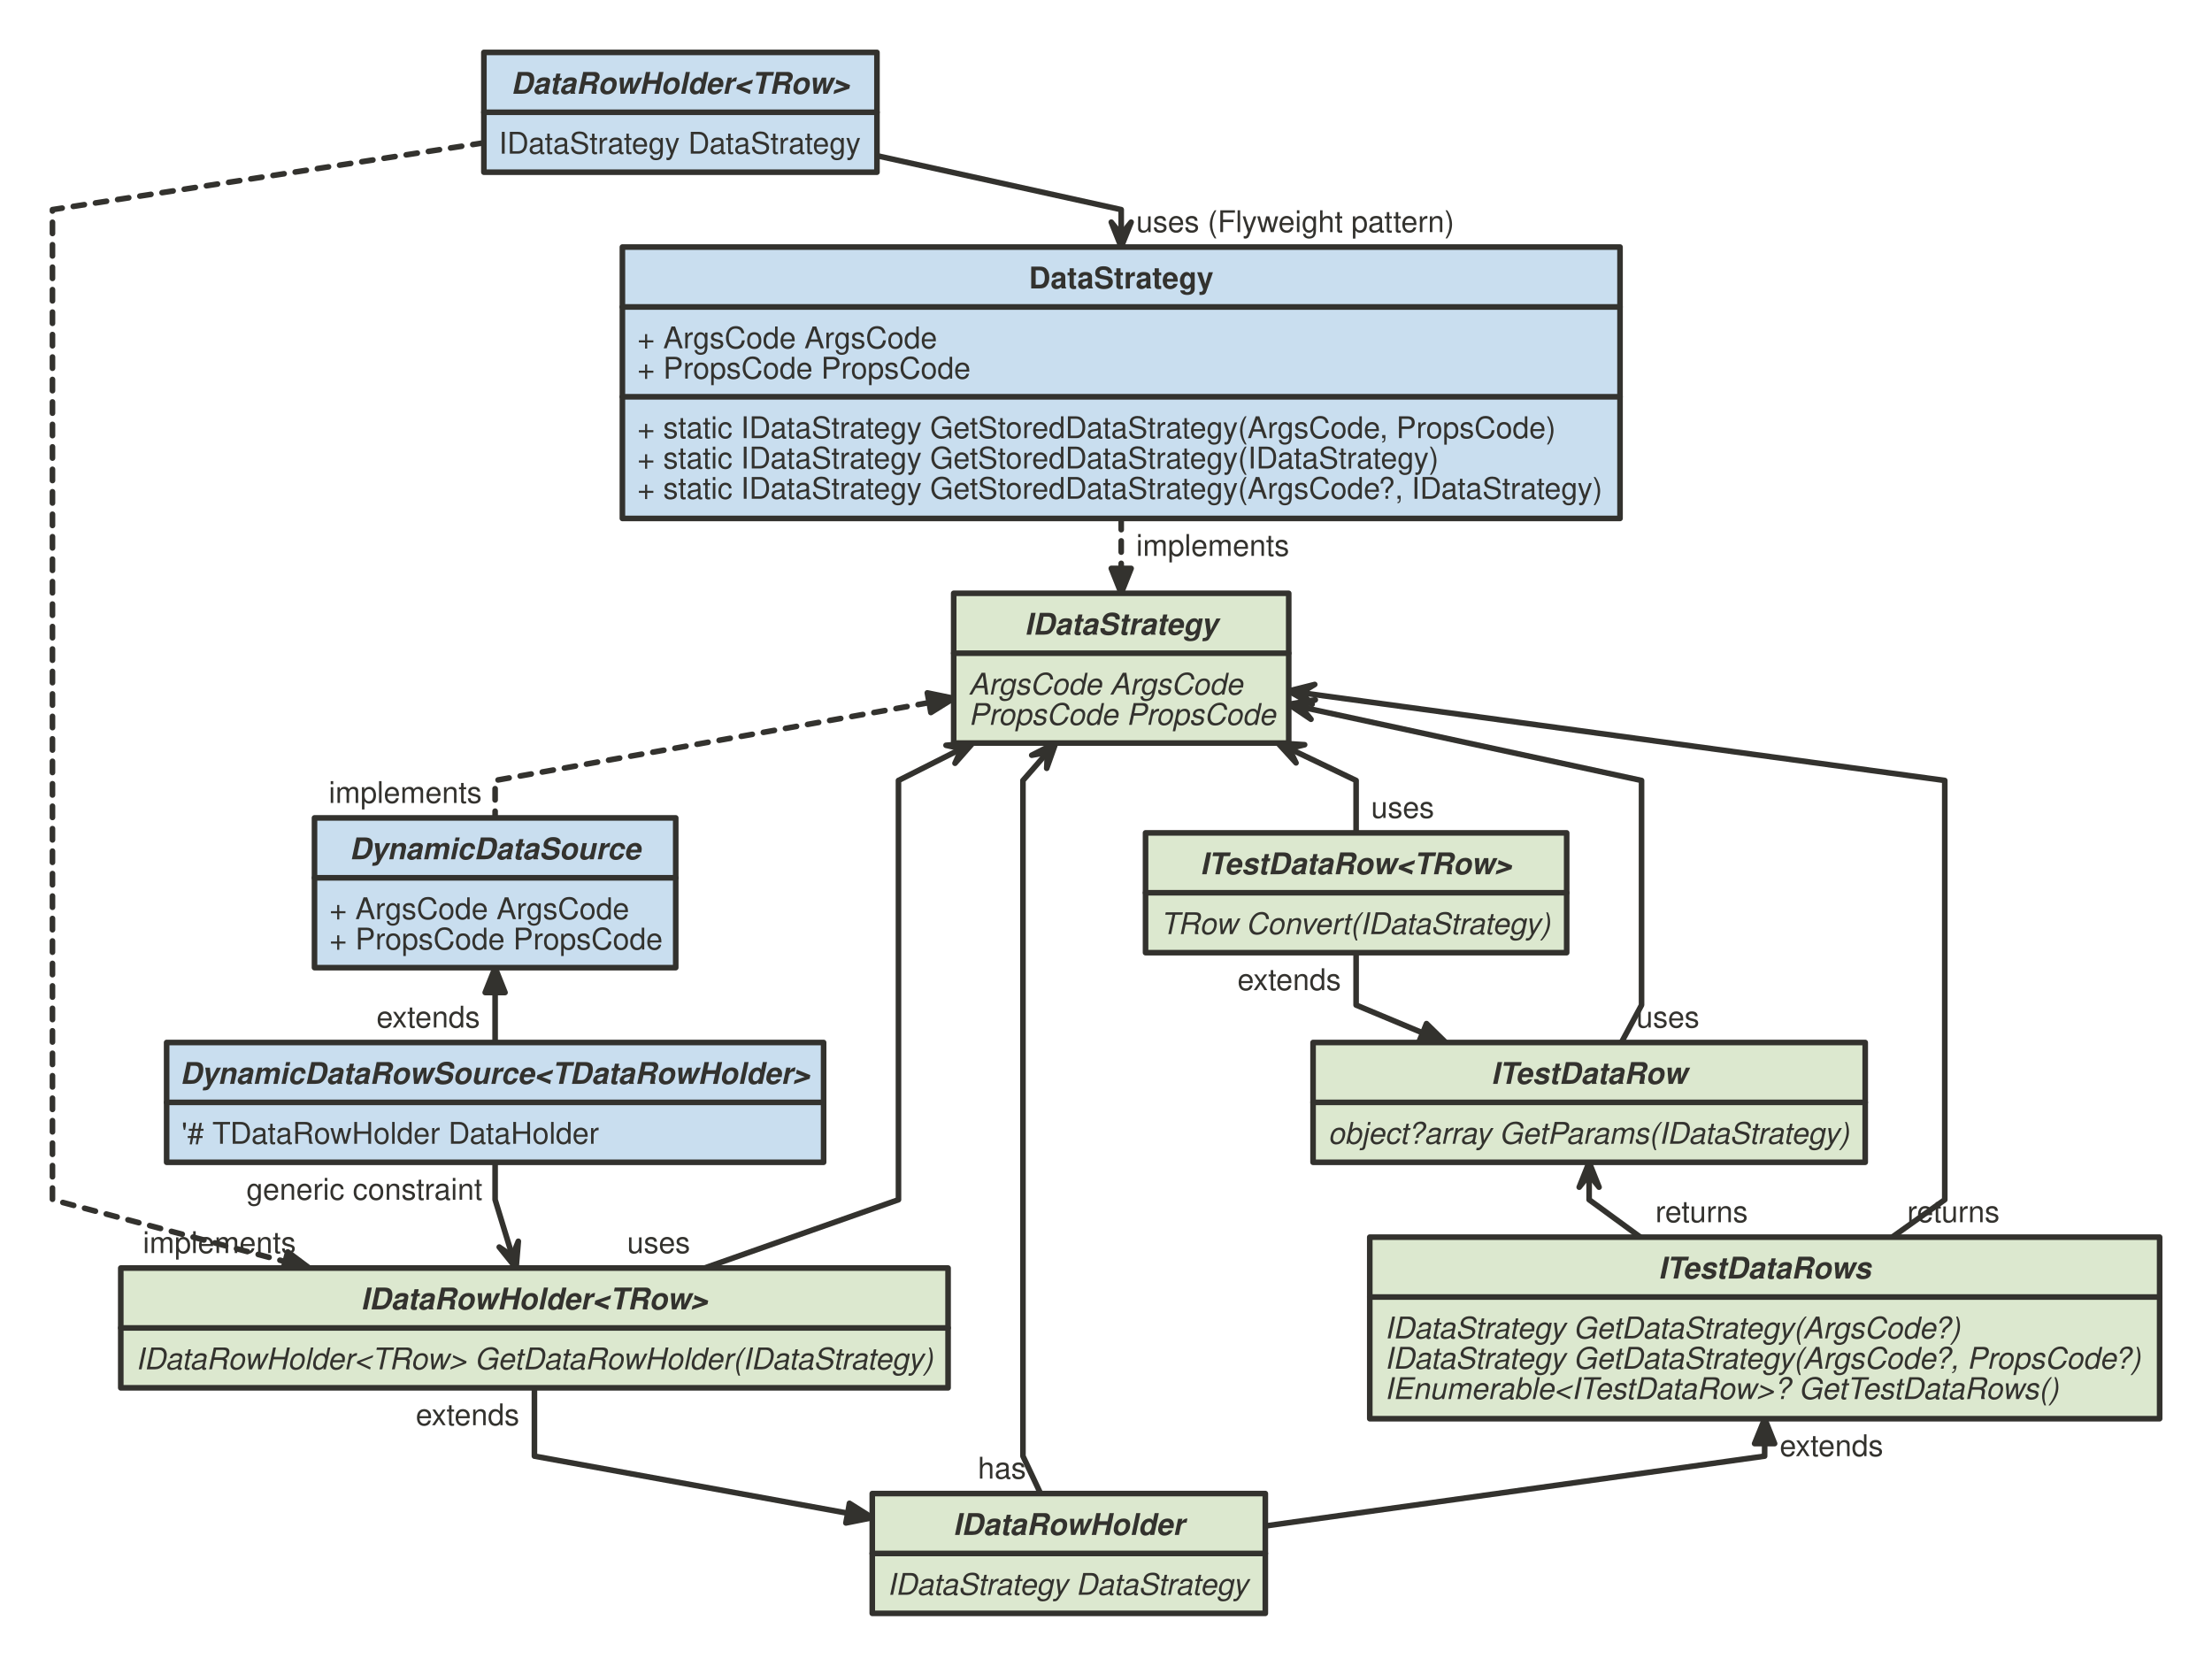
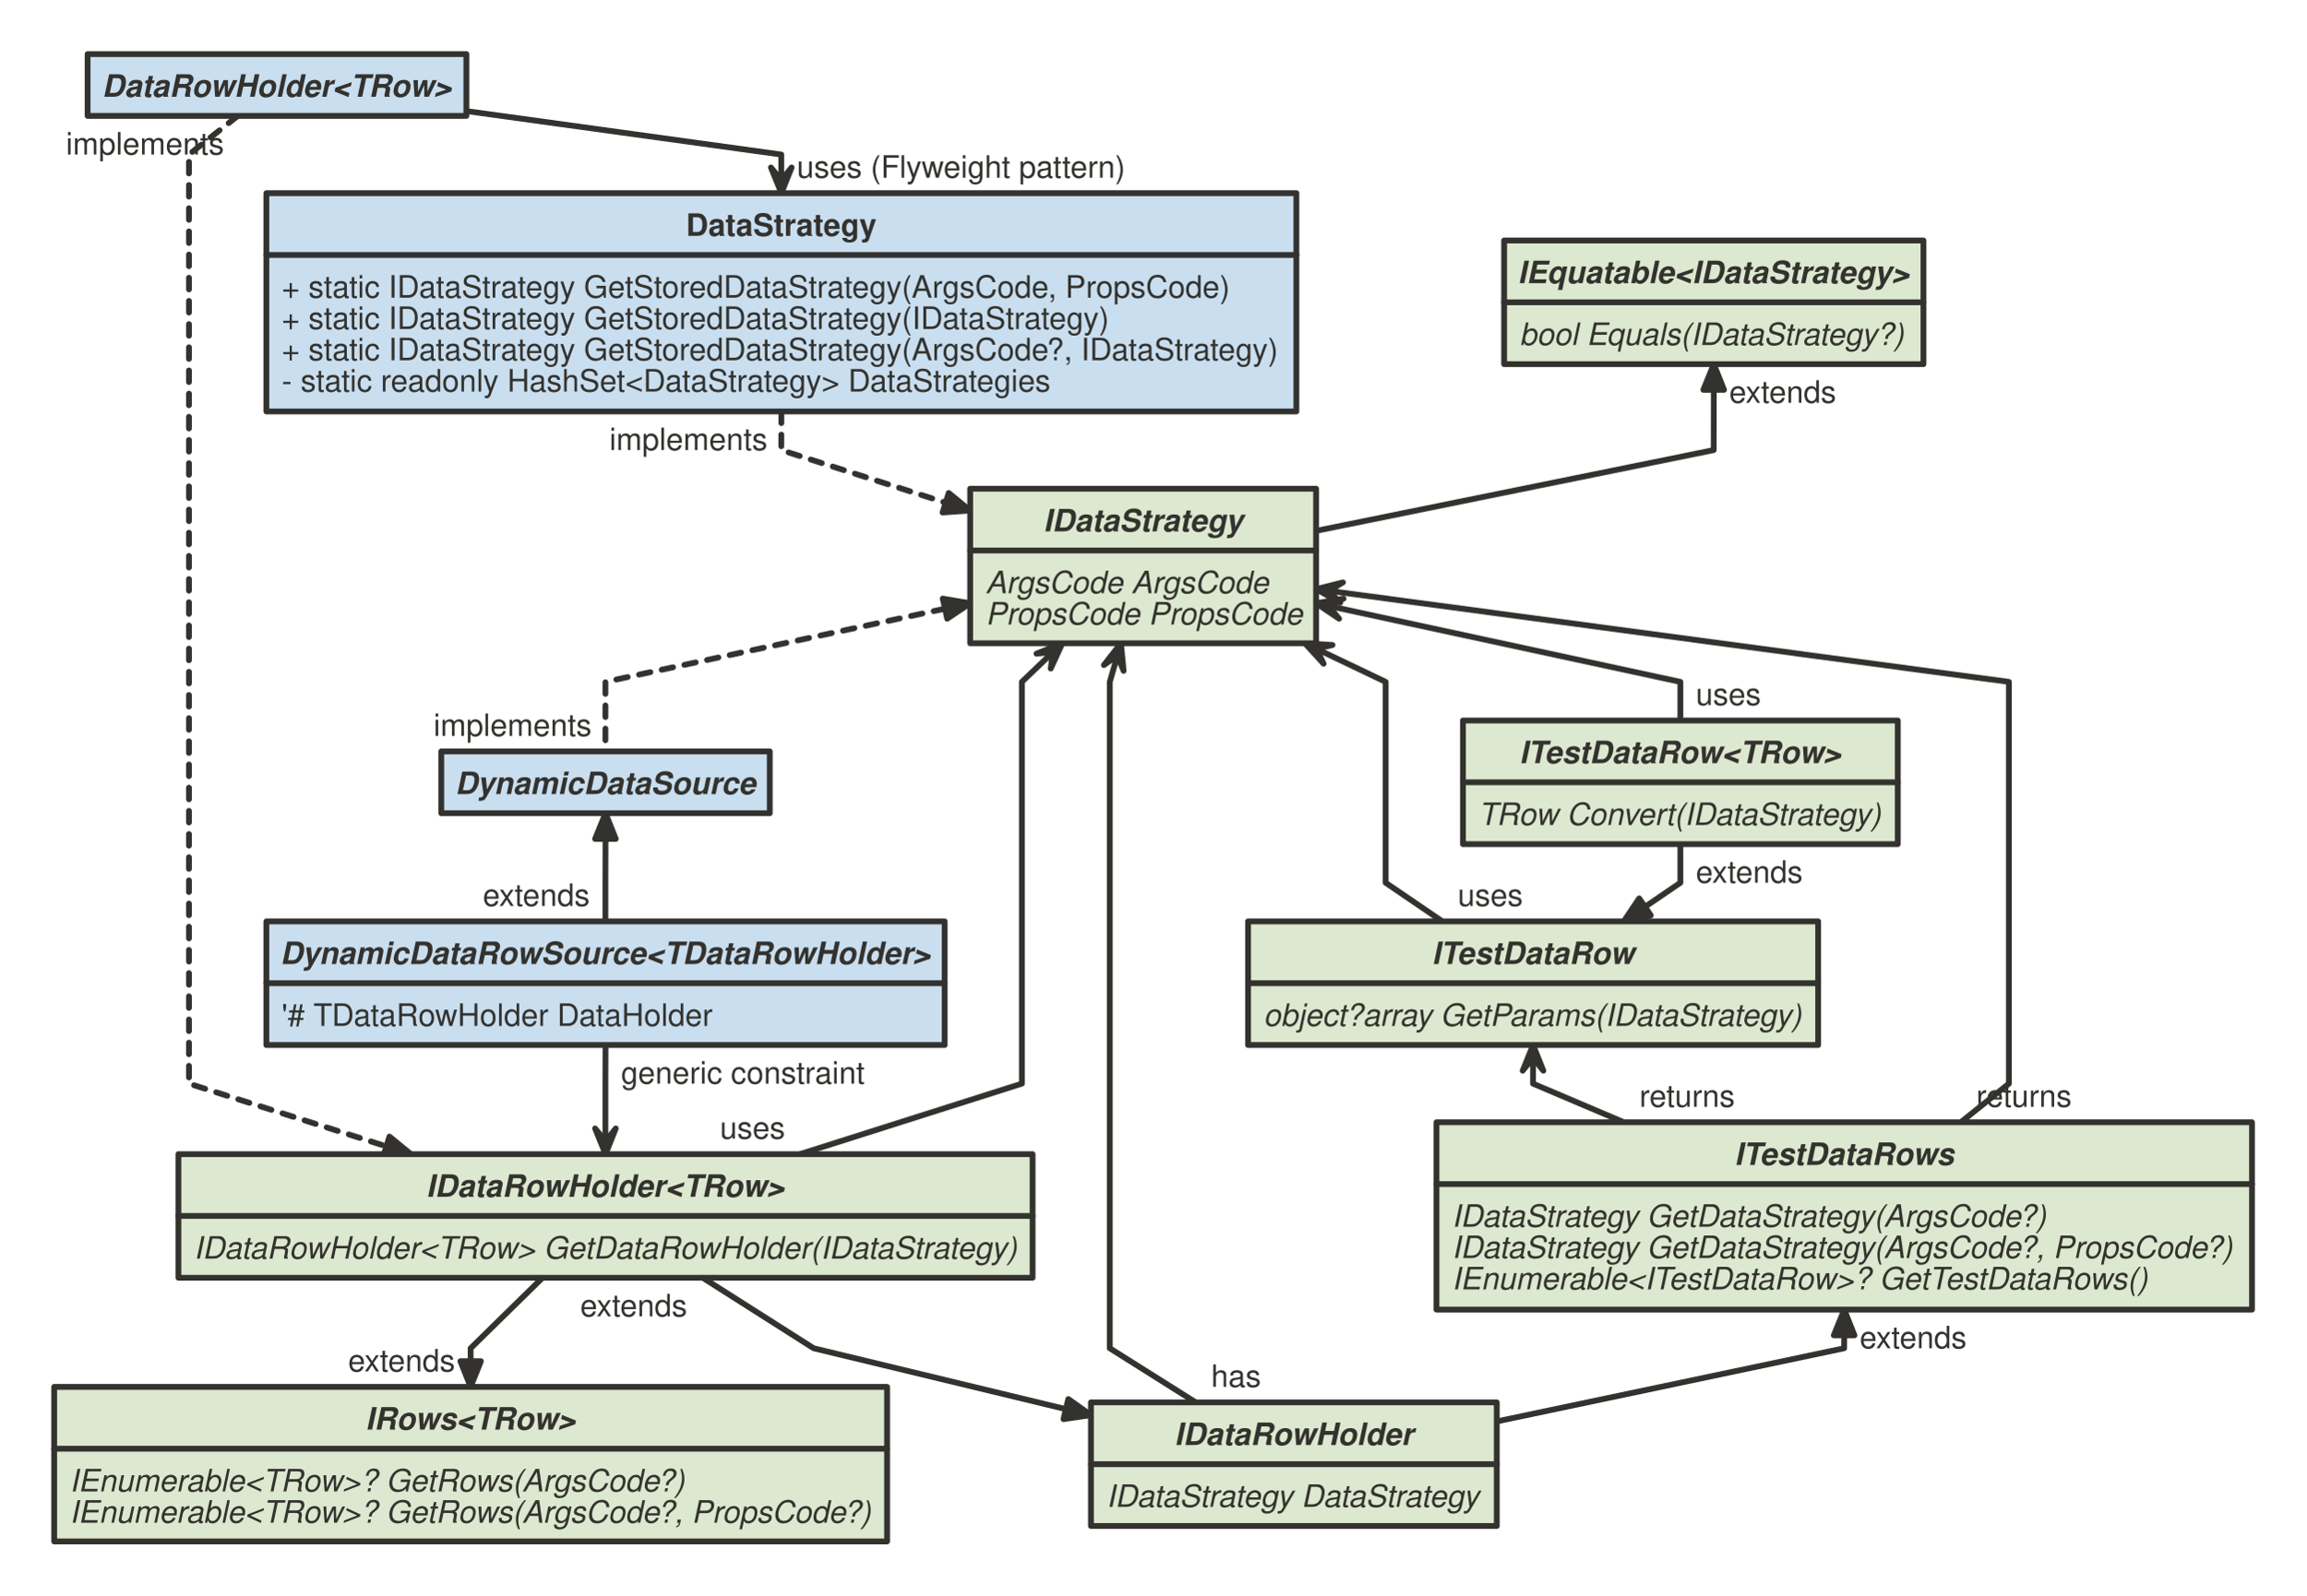
- <svg xmlns="http://www.w3.org/2000/svg" version="1.1" baseProfile="full" width="1181.8" height="890.0" viewBox="0 0 1181.75 890">
+ <svg xmlns="http://www.w3.org/2000/svg" version="1.1" baseProfile="full" width="1193.3" height="826.0" viewBox="0 0 1193.25 826">
  <g stroke-width="1.0" text-align="left" font="12pt Helvetica, Arial, sans-serif" font-size="12pt" font-family="Helvetica" font-weight="normal" font-style="normal">
    <g font-family="Helvetica" font-size="12pt" font-weight="bold" font-style="normal" stroke-width="3.0" stroke-linejoin="round" stroke-linecap="round" stroke="#33322E">
      <g stroke="transparent" fill="transparent">
-         <rect x="0.0" y="0.0" height="890.0" width="1181.8" stroke="none" />
+         <rect x="0.0" y="0.0" height="826.0" width="1193.3" stroke="none" />
      </g>
-       <g transform="translate(44.5, 8)" fill="#33322E">
+       <g transform="translate(8, 8)" fill="#33322E">
        <g transform="translate(20, 20)" fill="#33322E" font-family="Helvetica" font-size="12pt" font-weight="normal" font-style="normal">
-           <text x="11.8" y="641.5" stroke="none">implements</text>
+           <text x="152.1" y="682.0" stroke="none">extends</text>
+           <path d="M252.7 633.5 L215.5 670 L215.5 676.667 L215.5 676.7 " fill="none" />
+           <path d="M210.2 676.7 L215.5 676.7 L220.8 676.7 L215.5 690.0 Z" />
+           <text x="6.1" y="52.0" stroke="none">implements</text>
          <g stroke-dasharray="6 6">
-             <path d="M194.0 48.3 L-36.5 84 L-36.5 176.5 L-36.5 176.5 L-36.5 269 L-36.5 269 L-36.5 329 L-36.5 329 L-36.5 389 L-36.5 389 L-36.5 449 L-36.5 449 L-36.5 509 L-36.5 509 L-36.5 561 L-36.5 561 L-36.5 613 L-36.5 613 L87.823 646.072 L87.8 646.1 " fill="none" />
-           </g>
-           <path d="M86.5 651.2 L87.8 646.1 L89.2 640.9 L100.7 649.5 Z" />
-           <text x="542.5" y="96.0" stroke="none">uses (Flyweight pattern)</text>
-           <path d="M404.0 55.2 L534.5 84 L534.5 97.333 L534.5 97.3 " fill="none" />
-           <path d="M529.2 90.7 L534.5 97.3 L539.8 90.7 L534.5 104.0 Z" />
-           <text x="542.5" y="269.0" stroke="none">implements</text>
+             <path d="M95.0 32.0 L69.75 52 L69.75 128.5 L69.75 128.5 L69.75 205 L69.75 205 L69.75 265 L69.75 265 L69.75 325 L69.75 325 L69.75 377 L69.75 377 L69.75 429 L69.75 429 L69.75 481 L69.75 481 L69.75 533 L69.75 533 L171.872 565.461 L171.9 565.5 " fill="none" />
+           </g>
+           <path d="M170.3 570.5 L171.9 565.5 L173.5 560.4 L184.6 569.5 Z" />
+           <text x="384.3" y="64.0" stroke="none">uses (Flyweight pattern)</text>
+           <path d="M213.3 29.5 L376.25 52 L376.25 65.333 L376.3 65.3 " fill="none" />
+           <path d="M370.9 58.7 L376.3 65.3 L381.6 58.7 L376.3 72.0 Z" />
+           <text x="287.3" y="205.0" stroke="none">implements</text>
          <g stroke-dasharray="6 6">
-             <path d="M534.5 249.0 L534.5 269 L534.5 275.667 L534.5 275.7 " fill="none" />
-           </g>
-           <path d="M529.2 275.7 L534.5 275.7 L539.8 275.7 L534.5 289.0 Z" />
-           <text x="111.1" y="401.0" stroke="none">implements</text>
+             <path d="M376.3 185.0 L376.25 205 L461.303 232.253 L461.3 232.3 " fill="none" />
+           </g>
+           <path d="M459.7 237.3 L461.3 232.3 L462.9 227.2 L474.0 236.3 Z" />
+           <text x="866.8" y="180.5" stroke="none">extends</text>
+           <path d="M858.8 173.8 L858.75 205 L653 246.812 L653.0 246.8 " fill="none" />
+           <path d="M864.1 173.8 L858.8 173.8 L853.4 173.8 L858.8 160.5 Z" />
+           <text x="726.3" y="441.0" stroke="none">uses</text>
+           <path d="M653.2 307.9 L689 325 L689 377 L689 377 L689 429 L689 429 L718.327 449 L718.3 449.0 " fill="none" />
+           <path d="M661.5 305.9 L653.2 307.9 L656.9 315.6 L647.2 305.0 Z" />
+           <text x="849.5" y="337.0" stroke="none">uses</text>
+           <path d="M659.5 285.7 L841.5 325 L841.5 345 L841.5 345.0 " fill="none" />
+           <path d="M667.2 281.9 L659.5 285.7 L664.9 292.3 L653.0 284.3 Z" />
+           <text x="994.6" y="545.0" stroke="none">returns</text>
+           <path d="M986.6 553.0 L1011.5 533 L1011.5 481 L1011.5 481 L1011.5 429 L1011.5 429 L1011.5 377 L1011.5 377 L1011.5 325 L1011.5 325 L659.608 277.872 L659.6 277.9 " fill="none" />
+           <path d="M666.9 273.5 L659.6 277.9 L665.5 284.0 L653.0 277.0 Z" />
+           <text x="196.3" y="353.0" stroke="none">implements</text>
          <g stroke-dasharray="6 6">
-             <path d="M431.9 347.4 L200 389 L200 409 L200.0 409.0 " fill="none" />
-           </g>
-           <path d="M432.8 352.7 L431.9 347.4 L430.9 342.2 L445.0 345.1 Z" />
-           <text x="136.6" y="521.0" stroke="none">extends</text>
-           <path d="M200.0 502.3 L200 509 L200 529 L200.0 529.0 " fill="none" />
-           <path d="M205.3 502.3 L200.0 502.3 L194.7 502.3 L200.0 489.0 Z" />
-           <text x="67.1" y="613.0" stroke="none">generic
+             <path d="M461.0 287.1 L285.25 325 L285.25 361 L285.3 361.0 " fill="none" />
+           </g>
+           <path d="M462.1 292.3 L461.0 287.1 L459.8 281.9 L474.0 284.3 Z" />
+           <text x="221.8" y="441.0" stroke="none">extends</text>
+           <path d="M285.3 406.3 L285.25 429 L285.25 449 L285.3 449.0 " fill="none" />
+           <path d="M290.6 406.3 L285.3 406.3 L279.9 406.3 L285.3 393.0 Z" />
+           <text x="293.3" y="533.0" stroke="none">generic
					constraint</text>
-           <path d="M200.0 593.0 L200 613 L209.236 643.126 L209.2 643.1 " fill="none" />
-           <path d="M202.2 638.3 L209.2 643.1 L212.4 635.2 L211.2 649.5 Z" />
-           <text x="157.6" y="733.5" stroke="none">extends</text>
-           <path d="M221.0 713.5 L221 750 L388.382 780.486 L388.4 780.5 " fill="none" />
-           <path d="M387.4 785.7 L388.4 780.5 L389.3 775.2 L401.5 782.9 Z" />
-           <text x="457.9" y="762.0" stroke="none">has</text>
-           <path d="M495.1 374.0 L482 389 L482 449 L482 449 L482 509 L482 509 L482 561 L482 561 L482 613 L482 613 L482 681.5 L482 681.5 L482 750 L482 750 L491.423 770 L491.4 770.0 " fill="none" />
-           <path d="M494.7 382.5 L495.1 374.0 L486.7 375.5 L499.5 369.0 Z" />
-           <text x="954.4" y="625.0" stroke="none">returns</text>
-           <path d="M946.4 633.0 L974.5 613 L974.5 561 L974.5 561 L974.5 509 L974.5 509 L974.5 449 L974.5 449 L974.5 389 L974.5 389 L630.606 342.105 L630.6 342.1 " fill="none" />
-           <path d="M637.9 337.7 L630.6 342.1 L636.5 348.3 L624.0 341.2 Z" />
-           <text x="596.6" y="501.0" stroke="none">extends</text>
-           <path d="M660.0 481.0 L660 509 L695.581 523.861 L695.6 523.9 " fill="none" />
-           <path d="M693.5 528.8 L695.6 523.9 L697.6 518.9 L707.9 529.0 Z" />
-           <text x="668.0" y="409.0" stroke="none">uses</text>
-           <path d="M624.2 371.9 L660 389 L660 417 L660.0 417.0 " fill="none" />
-           <path d="M632.5 369.9 L624.2 371.9 L627.9 379.6 L618.2 369.0 Z" />
-           <text x="809.7" y="521.0" stroke="none">uses</text>
-           <path d="M630.5 349.7 L812.5 389 L812.5 449 L812.5 449 L812.5 509 L812.5 509 L801.731 529 L801.7 529.0 " fill="none" />
-           <path d="M638.2 345.9 L630.5 349.7 L635.9 356.3 L624.0 348.3 Z" />
-           <text x="819.9" y="625.0" stroke="none">returns</text>
-           <path d="M784.5 599.7 L784.5 613 L811.872 633 L811.9 633.0 " fill="none" />
-           <path d="M789.8 606.3 L784.5 599.7 L779.2 606.3 L784.5 593.0 Z" />
-           <text x="886.3" y="750.0" stroke="none">extends</text>
-           <path d="M878.3 743.3 L878.25 750 L611.5 787.313 L611.5 787.3 " fill="none" />
-           <path d="M883.6 743.3 L878.3 743.3 L872.9 743.3 L878.3 730.0 Z" />
-           <text x="270.5" y="641.5" stroke="none">uses</text>
-           <path d="M311.9 649.5 L415.5 613 L415.5 561 L415.5 561 L415.5 509 L415.5 509 L415.5 449 L415.5 449 L415.5 389 L415.5 389 L449.214 372.001 L449.2 372.0 " fill="none" />
-           <path d="M445.7 379.8 L449.2 372.0 L440.9 370.2 L455.2 369.0 Z" />
+           <path d="M285.3 513.0 L285.25 533 L285.25 562.833 L285.3 562.8 " fill="none" />
+           <path d="M279.9 556.2 L285.3 562.8 L290.6 556.2 L285.3 569.5 Z" />
+           <text x="272.2" y="653.5" stroke="none">extends</text>
+           <path d="M335.6 633.5 L393 670 L523.539 701.518 L523.5 701.5 " fill="none" />
+           <path d="M522.3 706.7 L523.5 701.5 L524.8 696.3 L536.5 704.6 Z" />
+           <text x="598.7" y="690.0" stroke="none">has</text>
+           <path d="M550.2 311.4 L546.25 325 L546.25 377 L546.25 377 L546.25 429 L546.25 429 L546.25 481 L546.25 481 L546.25 533 L546.25 533 L546.25 601.5 L546.25 601.5 L546.25 670 L546.25 670 L590.7 698 L590.7 698.0 " fill="none" />
+           <path d="M553.4 319.3 L550.2 311.4 L543.2 316.3 L552.0 305.0 Z" />
+           <text x="849.5" y="429.0" stroke="none">extends</text>
+           <path d="M841.5 409.0 L841.5 429 L823.189 441.488 L823.2 441.5 " fill="none" />
+           <path d="M820.2 437.1 L823.2 441.5 L826.2 445.9 L812.2 449.0 Z" />
+           <text x="820.3" y="545.0" stroke="none">returns</text>
+           <path d="M765.3 519.7 L765.25 533 L812.257 553 L812.3 553.0 " fill="none" />
+           <path d="M770.6 526.3 L765.3 519.7 L759.9 526.3 L765.3 513.0 Z" />
+           <text x="934.3" y="670.0" stroke="none">extends</text>
+           <path d="M926.3 663.3 L926.25 670 L746.5 707.875 L746.5 707.9 " fill="none" />
+           <path d="M931.6 663.3 L926.3 663.3 L920.9 663.3 L926.3 650.0 Z" />
+           <text x="344.5" y="561.5" stroke="none">uses</text>
+           <path d="M385.9 569.5 L500.75 533 L500.75 481 L500.75 481 L500.75 429 L500.75 429 L500.75 377 L500.75 377 L500.75 325 L500.75 325 L516.848 309.607 L516.8 309.6 " fill="none" />
+           <path d="M515.7 318.1 L516.8 309.6 L508.3 310.4 L521.7 305.0 Z" />
          <g data-name="DataStrategy">
            <g fill="#C9DEEF" stroke="#33322E" data-name="DataStrategy">
-               <rect x="268.0" y="104.0" height="145.0" width="533.0" data-name="DataStrategy" />
-               <path d="M268.0 136.0 L801.0 136.0" fill="none" data-name="DataStrategy" />
-               <path d="M268.0 184.0 L801.0 184.0" fill="none" data-name="DataStrategy" />
-             </g>
-             <g transform="translate(268, 104)" font-family="Helvetica" font-size="12pt" font-weight="bold" font-style="normal" data-name="DataStrategy" data-compartment="0">
+               <rect x="109.8" y="72.0" height="113.0" width="533.0" data-name="DataStrategy" />
+               <path d="M109.8 104.0 L642.8 104.0" fill="none" data-name="DataStrategy" />
+             </g>
+             <g transform="translate(109.75, 72)" font-family="Helvetica" font-size="12pt" font-weight="bold" font-style="normal" data-name="DataStrategy" data-compartment="0">
              <g transform="translate(8, 8)" fill="#33322E" text-align="center" data-name="DataStrategy" data-compartment="0">
                <text x="258.5" y="14.1" stroke="none" text-anchor="middle" data-name="DataStrategy" data-compartment="0">DataStrategy</text>
              </g>
            </g>
-             <g transform="translate(268, 136)" font-family="Helvetica" font-size="12pt" font-weight="normal" font-style="normal" data-name="DataStrategy" data-compartment="1">
+             <g transform="translate(109.75, 104)" font-family="Helvetica" font-size="12pt" font-weight="normal" font-style="normal" data-name="DataStrategy" data-compartment="1">
              <g transform="translate(8, 8)" fill="#33322E" text-align="left" data-name="DataStrategy" data-compartment="1">
-                 <text x="0.0" y="14.1" stroke="none" data-name="DataStrategy" data-compartment="1">+ ArgsCode ArgsCode</text>
-                 <text x="0.0" y="30.3" stroke="none" data-name="DataStrategy" data-compartment="1">+ PropsCode PropsCode</text>
-               </g>
-             </g>
-             <g transform="translate(268, 184)" font-family="Helvetica" font-size="12pt" font-weight="normal" font-style="normal" data-name="DataStrategy" data-compartment="2">
-               <g transform="translate(8, 8)" fill="#33322E" text-align="left" data-name="DataStrategy" data-compartment="2">
-                 <text x="0.0" y="14.1" stroke="none" data-name="DataStrategy" data-compartment="2">+ static IDataStrategy GetStoredDataStrategy(ArgsCode, PropsCode)</text>
-                 <text x="0.0" y="30.3" stroke="none" data-name="DataStrategy" data-compartment="2">+ static IDataStrategy GetStoredDataStrategy(IDataStrategy)</text>
-                 <text x="0.0" y="46.5" stroke="none" data-name="DataStrategy" data-compartment="2">+ static IDataStrategy GetStoredDataStrategy(ArgsCode?, IDataStrategy)</text>
+                 <text x="0.0" y="14.1" stroke="none" data-name="DataStrategy" data-compartment="1">+ static IDataStrategy GetStoredDataStrategy(ArgsCode, PropsCode)</text>
+                 <text x="0.0" y="30.3" stroke="none" data-name="DataStrategy" data-compartment="1">+ static IDataStrategy GetStoredDataStrategy(IDataStrategy)</text>
+                 <text x="0.0" y="46.5" stroke="none" data-name="DataStrategy" data-compartment="1">+ static IDataStrategy GetStoredDataStrategy(ArgsCode?, IDataStrategy)</text>
+                 <text x="0.0" y="62.7" stroke="none" data-name="DataStrategy" data-compartment="1">- static readonly HashSet&lt;DataStrategy&gt; DataStrategies</text>
              </g>
            </g>
          </g>
          <g data-name="IDataStrategy">
            <g fill="#DCE8CF" stroke="#33322E" data-name="IDataStrategy">
-               <rect x="445.0" y="289.0" height="80.0" width="179.0" data-name="IDataStrategy" />
-               <path d="M445.0 321.0 L624.0 321.0" fill="none" data-name="IDataStrategy" />
-             </g>
-             <g transform="translate(445, 289)" font-family="Helvetica" font-size="12pt" font-weight="bold" font-style="italic" data-name="IDataStrategy" data-compartment="0">
+               <rect x="474.0" y="225.0" height="80.0" width="179.0" data-name="IDataStrategy" />
+               <path d="M474.0 257.0 L653.0 257.0" fill="none" data-name="IDataStrategy" />
+             </g>
+             <g transform="translate(474, 225)" font-family="Helvetica" font-size="12pt" font-weight="bold" font-style="italic" data-name="IDataStrategy" data-compartment="0">
              <g transform="translate(8, 8)" fill="#33322E" text-align="center" data-name="IDataStrategy" data-compartment="0">
                <text x="81.5" y="14.1" stroke="none" text-anchor="middle" data-name="IDataStrategy" data-compartment="0">IDataStrategy</text>
              </g>
            </g>
-             <g transform="translate(445, 321)" font-family="Helvetica" font-size="12pt" font-weight="normal" font-style="italic" data-name="IDataStrategy" data-compartment="1">
+             <g transform="translate(474, 257)" font-family="Helvetica" font-size="12pt" font-weight="normal" font-style="italic" data-name="IDataStrategy" data-compartment="1">
              <g transform="translate(8, 8)" fill="#33322E" text-align="left" data-name="IDataStrategy" data-compartment="1">
                <text x="0.0" y="14.1" stroke="none" data-name="IDataStrategy" data-compartment="1">ArgsCode ArgsCode</text>
                <text x="0.0" y="30.3" stroke="none" data-name="IDataStrategy" data-compartment="1">PropsCode PropsCode</text>
              </g>
            </g>
          </g>
          <g data-name="DynamicDataSource">
            <g fill="#C9DEEF" stroke="#33322E" data-name="DynamicDataSource">
-               <rect x="103.5" y="409.0" height="80.0" width="193.0" data-name="DynamicDataSource" />
-               <path d="M103.5 441.0 L296.5 441.0" fill="none" data-name="DynamicDataSource" />
-             </g>
-             <g transform="translate(103.5, 409)" font-family="Helvetica" font-size="12pt" font-weight="bold" font-style="italic" data-name="DynamicDataSource" data-compartment="0">
+               <rect x="200.3" y="361.0" height="32.0" width="170.0" data-name="DynamicDataSource" />
+             </g>
+             <g transform="translate(200.25, 361)" font-family="Helvetica" font-size="12pt" font-weight="bold" font-style="italic" data-name="DynamicDataSource" data-compartment="0">
              <g transform="translate(8, 8)" fill="#33322E" text-align="center" data-name="DynamicDataSource" data-compartment="0">
-                 <text x="88.5" y="14.1" stroke="none" text-anchor="middle" data-name="DynamicDataSource" data-compartment="0">DynamicDataSource</text>
-               </g>
-             </g>
-             <g transform="translate(103.5, 441)" font-family="Helvetica" font-size="12pt" font-weight="normal" font-style="normal" data-name="DynamicDataSource" data-compartment="1">
-               <g transform="translate(8, 8)" fill="#33322E" text-align="left" data-name="DynamicDataSource" data-compartment="1">
-                 <text x="0.0" y="14.1" stroke="none" data-name="DynamicDataSource" data-compartment="1">+ ArgsCode ArgsCode</text>
-                 <text x="0.0" y="30.3" stroke="none" data-name="DynamicDataSource" data-compartment="1">+ PropsCode PropsCode</text>
+                 <text x="77.0" y="14.1" stroke="none" text-anchor="middle" data-name="DynamicDataSource" data-compartment="0">DynamicDataSource</text>
              </g>
            </g>
          </g>
          <g data-name="DynamicDataRowSource&lt;TDataRowHolder&gt;">
            <g fill="#C9DEEF" stroke="#33322E" data-name="DynamicDataRowSource&lt;TDataRowHolder&gt;">
-               <rect x="24.5" y="529.0" height="64.0" width="351.0" data-name="DynamicDataRowSource&lt;TDataRowHolder&gt;" />
-               <path d="M24.5 561.0 L375.5 561.0" fill="none" data-name="DynamicDataRowSource&lt;TDataRowHolder&gt;" />
-             </g>
-             <g transform="translate(24.5, 529)" font-family="Helvetica" font-size="12pt" font-weight="bold" font-style="italic" data-name="DynamicDataRowSource&lt;TDataRowHolder&gt;" data-compartment="0">
+               <rect x="109.8" y="449.0" height="64.0" width="351.0" data-name="DynamicDataRowSource&lt;TDataRowHolder&gt;" />
+               <path d="M109.8 481.0 L460.8 481.0" fill="none" data-name="DynamicDataRowSource&lt;TDataRowHolder&gt;" />
+             </g>
+             <g transform="translate(109.75, 449)" font-family="Helvetica" font-size="12pt" font-weight="bold" font-style="italic" data-name="DynamicDataRowSource&lt;TDataRowHolder&gt;" data-compartment="0">
              <g transform="translate(8, 8)" fill="#33322E" text-align="center" data-name="DynamicDataRowSource&lt;TDataRowHolder&gt;" data-compartment="0">
                <text x="167.5" y="14.1" stroke="none" text-anchor="middle" data-name="DynamicDataRowSource&lt;TDataRowHolder&gt;" data-compartment="0">DynamicDataRowSource&lt;TDataRowHolder&gt;</text>
              </g>
            </g>
-             <g transform="translate(24.5, 561)" font-family="Helvetica" font-size="12pt" font-weight="normal" font-style="normal" data-name="DynamicDataRowSource&lt;TDataRowHolder&gt;" data-compartment="1">
+             <g transform="translate(109.75, 481)" font-family="Helvetica" font-size="12pt" font-weight="normal" font-style="normal" data-name="DynamicDataRowSource&lt;TDataRowHolder&gt;" data-compartment="1">
              <g transform="translate(8, 8)" fill="#33322E" text-align="left" data-name="DynamicDataRowSource&lt;TDataRowHolder&gt;" data-compartment="1">
                <text x="0.0" y="14.1" stroke="none" data-name="DynamicDataRowSource&lt;TDataRowHolder&gt;" data-compartment="1">'# TDataRowHolder DataHolder</text>
              </g>
            </g>
          </g>
          <g data-name="IDataRowHolder&lt;TRow&gt;">
            <g fill="#DCE8CF" stroke="#33322E" data-name="IDataRowHolder&lt;TRow&gt;">
-               <rect x="0.0" y="649.5" height="64.0" width="442.0" data-name="IDataRowHolder&lt;TRow&gt;" />
-               <path d="M0.0 681.5 L442.0 681.5" fill="none" data-name="IDataRowHolder&lt;TRow&gt;" />
-             </g>
-             <g transform="translate(0, 649.5)" font-family="Helvetica" font-size="12pt" font-weight="bold" font-style="italic" data-name="IDataRowHolder&lt;TRow&gt;" data-compartment="0">
+               <rect x="64.3" y="569.5" height="64.0" width="442.0" data-name="IDataRowHolder&lt;TRow&gt;" />
+               <path d="M64.3 601.5 L506.3 601.5" fill="none" data-name="IDataRowHolder&lt;TRow&gt;" />
+             </g>
+             <g transform="translate(64.25, 569.5)" font-family="Helvetica" font-size="12pt" font-weight="bold" font-style="italic" data-name="IDataRowHolder&lt;TRow&gt;" data-compartment="0">
              <g transform="translate(8, 8)" fill="#33322E" text-align="center" data-name="IDataRowHolder&lt;TRow&gt;" data-compartment="0">
                <text x="213.0" y="14.1" stroke="none" text-anchor="middle" data-name="IDataRowHolder&lt;TRow&gt;" data-compartment="0">IDataRowHolder&lt;TRow&gt;</text>
              </g>
            </g>
-             <g transform="translate(0, 681.5)" font-family="Helvetica" font-size="12pt" font-weight="normal" font-style="italic" data-name="IDataRowHolder&lt;TRow&gt;" data-compartment="1">
+             <g transform="translate(64.25, 601.5)" font-family="Helvetica" font-size="12pt" font-weight="normal" font-style="italic" data-name="IDataRowHolder&lt;TRow&gt;" data-compartment="1">
              <g transform="translate(8, 8)" fill="#33322E" text-align="left" data-name="IDataRowHolder&lt;TRow&gt;" data-compartment="1">
                <text x="0.0" y="14.1" stroke="none" data-name="IDataRowHolder&lt;TRow&gt;" data-compartment="1">IDataRowHolder&lt;TRow&gt; GetDataRowHolder(IDataStrategy)</text>
              </g>
            </g>
          </g>
          <g data-name="IDataRowHolder">
            <g fill="#DCE8CF" stroke="#33322E" data-name="IDataRowHolder">
-               <rect x="401.5" y="770.0" height="64.0" width="210.0" data-name="IDataRowHolder" />
-               <path d="M401.5 802.0 L611.5 802.0" fill="none" data-name="IDataRowHolder" />
-             </g>
-             <g transform="translate(401.5, 770)" font-family="Helvetica" font-size="12pt" font-weight="bold" font-style="italic" data-name="IDataRowHolder" data-compartment="0">
+               <rect x="536.5" y="698.0" height="64.0" width="210.0" data-name="IDataRowHolder" />
+               <path d="M536.5 730.0 L746.5 730.0" fill="none" data-name="IDataRowHolder" />
+             </g>
+             <g transform="translate(536.5, 698)" font-family="Helvetica" font-size="12pt" font-weight="bold" font-style="italic" data-name="IDataRowHolder" data-compartment="0">
              <g transform="translate(8, 8)" fill="#33322E" text-align="center" data-name="IDataRowHolder" data-compartment="0">
                <text x="97.0" y="14.1" stroke="none" text-anchor="middle" data-name="IDataRowHolder" data-compartment="0">IDataRowHolder</text>
              </g>
            </g>
-             <g transform="translate(401.5, 802)" font-family="Helvetica" font-size="12pt" font-weight="normal" font-style="italic" data-name="IDataRowHolder" data-compartment="1">
+             <g transform="translate(536.5, 730)" font-family="Helvetica" font-size="12pt" font-weight="normal" font-style="italic" data-name="IDataRowHolder" data-compartment="1">
              <g transform="translate(8, 8)" fill="#33322E" text-align="left" data-name="IDataRowHolder" data-compartment="1">
                <text x="0.0" y="14.1" stroke="none" data-name="IDataRowHolder" data-compartment="1">IDataStrategy DataStrategy</text>
              </g>
            </g>
          </g>
          <g data-name="ITestDataRows">
            <g fill="#DCE8CF" stroke="#33322E" data-name="ITestDataRows">
-               <rect x="667.3" y="633.0" height="97.0" width="422.0" data-name="ITestDataRows" />
-               <path d="M667.3 665.0 L1089.3 665.0" fill="none" data-name="ITestDataRows" />
-             </g>
-             <g transform="translate(667.25, 633)" font-family="Helvetica" font-size="12pt" font-weight="bold" font-style="italic" data-name="ITestDataRows" data-compartment="0">
+               <rect x="715.3" y="553.0" height="97.0" width="422.0" data-name="ITestDataRows" />
+               <path d="M715.3 585.0 L1137.3 585.0" fill="none" data-name="ITestDataRows" />
+             </g>
+             <g transform="translate(715.25, 553)" font-family="Helvetica" font-size="12pt" font-weight="bold" font-style="italic" data-name="ITestDataRows" data-compartment="0">
              <g transform="translate(8, 8)" fill="#33322E" text-align="center" data-name="ITestDataRows" data-compartment="0">
                <text x="203.0" y="14.1" stroke="none" text-anchor="middle" data-name="ITestDataRows" data-compartment="0">ITestDataRows</text>
              </g>
            </g>
-             <g transform="translate(667.25, 665)" font-family="Helvetica" font-size="12pt" font-weight="normal" font-style="italic" data-name="ITestDataRows" data-compartment="1">
+             <g transform="translate(715.25, 585)" font-family="Helvetica" font-size="12pt" font-weight="normal" font-style="italic" data-name="ITestDataRows" data-compartment="1">
              <g transform="translate(8, 8)" fill="#33322E" text-align="left" data-name="ITestDataRows" data-compartment="1">
                <text x="0.0" y="14.1" stroke="none" data-name="ITestDataRows" data-compartment="1">IDataStrategy GetDataStrategy(ArgsCode?)</text>
                <text x="0.0" y="30.3" stroke="none" data-name="ITestDataRows" data-compartment="1">IDataStrategy GetDataStrategy(ArgsCode?, PropsCode?)</text>
                <text x="0.0" y="46.5" stroke="none" data-name="ITestDataRows" data-compartment="1">IEnumerable&lt;ITestDataRow&gt;? GetTestDataRows()</text>
              </g>
            </g>
          </g>
          <g data-name="ITestDataRow">
            <g fill="#DCE8CF" stroke="#33322E" data-name="ITestDataRow">
-               <rect x="637.0" y="529.0" height="64.0" width="295.0" data-name="ITestDataRow" />
-               <path d="M637.0 561.0 L932.0 561.0" fill="none" data-name="ITestDataRow" />
-             </g>
-             <g transform="translate(637, 529)" font-family="Helvetica" font-size="12pt" font-weight="bold" font-style="italic" data-name="ITestDataRow" data-compartment="0">
+               <rect x="617.8" y="449.0" height="64.0" width="295.0" data-name="ITestDataRow" />
+               <path d="M617.8 481.0 L912.8 481.0" fill="none" data-name="ITestDataRow" />
+             </g>
+             <g transform="translate(617.75, 449)" font-family="Helvetica" font-size="12pt" font-weight="bold" font-style="italic" data-name="ITestDataRow" data-compartment="0">
              <g transform="translate(8, 8)" fill="#33322E" text-align="center" data-name="ITestDataRow" data-compartment="0">
                <text x="139.5" y="14.1" stroke="none" text-anchor="middle" data-name="ITestDataRow" data-compartment="0">ITestDataRow</text>
              </g>
            </g>
-             <g transform="translate(637, 561)" font-family="Helvetica" font-size="12pt" font-weight="normal" font-style="italic" data-name="ITestDataRow" data-compartment="1">
+             <g transform="translate(617.75, 481)" font-family="Helvetica" font-size="12pt" font-weight="normal" font-style="italic" data-name="ITestDataRow" data-compartment="1">
              <g transform="translate(8, 8)" fill="#33322E" text-align="left" data-name="ITestDataRow" data-compartment="1">
                <text x="0.0" y="14.1" stroke="none" data-name="ITestDataRow" data-compartment="1">object?array GetParams(IDataStrategy)</text>
              </g>
            </g>
          </g>
          <g data-name="ITestDataRow&lt;TRow&gt;">
            <g fill="#DCE8CF" stroke="#33322E" data-name="ITestDataRow&lt;TRow&gt;">
-               <rect x="547.5" y="417.0" height="64.0" width="225.0" data-name="ITestDataRow&lt;TRow&gt;" />
-               <path d="M547.5 449.0 L772.5 449.0" fill="none" data-name="ITestDataRow&lt;TRow&gt;" />
-             </g>
-             <g transform="translate(547.5, 417)" font-family="Helvetica" font-size="12pt" font-weight="bold" font-style="italic" data-name="ITestDataRow&lt;TRow&gt;" data-compartment="0">
+               <rect x="729.0" y="345.0" height="64.0" width="225.0" data-name="ITestDataRow&lt;TRow&gt;" />
+               <path d="M729.0 377.0 L954.0 377.0" fill="none" data-name="ITestDataRow&lt;TRow&gt;" />
+             </g>
+             <g transform="translate(729, 345)" font-family="Helvetica" font-size="12pt" font-weight="bold" font-style="italic" data-name="ITestDataRow&lt;TRow&gt;" data-compartment="0">
              <g transform="translate(8, 8)" fill="#33322E" text-align="center" data-name="ITestDataRow&lt;TRow&gt;" data-compartment="0">
                <text x="104.5" y="14.1" stroke="none" text-anchor="middle" data-name="ITestDataRow&lt;TRow&gt;" data-compartment="0">ITestDataRow&lt;TRow&gt;</text>
              </g>
            </g>
-             <g transform="translate(547.5, 449)" font-family="Helvetica" font-size="12pt" font-weight="normal" font-style="italic" data-name="ITestDataRow&lt;TRow&gt;" data-compartment="1">
+             <g transform="translate(729, 377)" font-family="Helvetica" font-size="12pt" font-weight="normal" font-style="italic" data-name="ITestDataRow&lt;TRow&gt;" data-compartment="1">
              <g transform="translate(8, 8)" fill="#33322E" text-align="left" data-name="ITestDataRow&lt;TRow&gt;" data-compartment="1">
                <text x="0.0" y="14.1" stroke="none" data-name="ITestDataRow&lt;TRow&gt;" data-compartment="1">TRow Convert(IDataStrategy)</text>
              </g>
            </g>
          </g>
          <g data-name="DataRowHolder&lt;TRow&gt;">
            <g fill="#C9DEEF" stroke="#33322E" data-name="DataRowHolder&lt;TRow&gt;">
-               <rect x="194.0" y="0.0" height="64.0" width="210.0" data-name="DataRowHolder&lt;TRow&gt;" />
-               <path d="M194.0 32.0 L404.0 32.0" fill="none" data-name="DataRowHolder&lt;TRow&gt;" />
-             </g>
-             <g transform="translate(194, 0)" font-family="Helvetica" font-size="12pt" font-weight="bold" font-style="italic" data-name="DataRowHolder&lt;TRow&gt;" data-compartment="0">
+               <rect x="17.3" y="0.0" height="32.0" width="196.0" data-name="DataRowHolder&lt;TRow&gt;" />
+             </g>
+             <g transform="translate(17.25, 0)" font-family="Helvetica" font-size="12pt" font-weight="bold" font-style="italic" data-name="DataRowHolder&lt;TRow&gt;" data-compartment="0">
              <g transform="translate(8, 8)" fill="#33322E" text-align="center" data-name="DataRowHolder&lt;TRow&gt;" data-compartment="0">
-                 <text x="97.0" y="14.1" stroke="none" text-anchor="middle" data-name="DataRowHolder&lt;TRow&gt;" data-compartment="0">DataRowHolder&lt;TRow&gt;</text>
-               </g>
-             </g>
-             <g transform="translate(194, 32)" font-family="Helvetica" font-size="12pt" font-weight="normal" font-style="normal" data-name="DataRowHolder&lt;TRow&gt;" data-compartment="1">
-               <g transform="translate(8, 8)" fill="#33322E" text-align="left" data-name="DataRowHolder&lt;TRow&gt;" data-compartment="1">
-                 <text x="0.0" y="14.1" stroke="none" data-name="DataRowHolder&lt;TRow&gt;" data-compartment="1">IDataStrategy DataStrategy</text>
+                 <text x="90.0" y="14.1" stroke="none" text-anchor="middle" data-name="DataRowHolder&lt;TRow&gt;" data-compartment="0">DataRowHolder&lt;TRow&gt;</text>
+               </g>
+             </g>
+           </g>
+           <g data-name="IRows&lt;TRow&gt;">
+             <g fill="#DCE8CF" stroke="#33322E" data-name="IRows&lt;TRow&gt;">
+               <rect x="0.0" y="690.0" height="80.0" width="431.0" data-name="IRows&lt;TRow&gt;" />
+               <path d="M0.0 722.0 L431.0 722.0" fill="none" data-name="IRows&lt;TRow&gt;" />
+             </g>
+             <g transform="translate(0, 690)" font-family="Helvetica" font-size="12pt" font-weight="bold" font-style="italic" data-name="IRows&lt;TRow&gt;" data-compartment="0">
+               <g transform="translate(8, 8)" fill="#33322E" text-align="center" data-name="IRows&lt;TRow&gt;" data-compartment="0">
+                 <text x="207.5" y="14.1" stroke="none" text-anchor="middle" data-name="IRows&lt;TRow&gt;" data-compartment="0">IRows&lt;TRow&gt;</text>
+               </g>
+             </g>
+             <g transform="translate(0, 722)" font-family="Helvetica" font-size="12pt" font-weight="normal" font-style="italic" data-name="IRows&lt;TRow&gt;" data-compartment="1">
+               <g transform="translate(8, 8)" fill="#33322E" text-align="left" data-name="IRows&lt;TRow&gt;" data-compartment="1">
+                 <text x="0.0" y="14.1" stroke="none" data-name="IRows&lt;TRow&gt;" data-compartment="1">IEnumerable&lt;TRow&gt;? GetRows(ArgsCode?)</text>
+                 <text x="0.0" y="30.3" stroke="none" data-name="IRows&lt;TRow&gt;" data-compartment="1">IEnumerable&lt;TRow&gt;? GetRows(ArgsCode?, PropsCode?)</text>
+               </g>
+             </g>
+           </g>
+           <g data-name="IEquatable&lt;IDataStrategy&gt;">
+             <g fill="#DCE8CF" stroke="#33322E" data-name="IEquatable&lt;IDataStrategy&gt;">
+               <rect x="750.3" y="96.5" height="64.0" width="217.0" data-name="IEquatable&lt;IDataStrategy&gt;" />
+               <path d="M750.3 128.5 L967.3 128.5" fill="none" data-name="IEquatable&lt;IDataStrategy&gt;" />
+             </g>
+             <g transform="translate(750.25, 96.5)" font-family="Helvetica" font-size="12pt" font-weight="bold" font-style="italic" data-name="IEquatable&lt;IDataStrategy&gt;" data-compartment="0">
+               <g transform="translate(8, 8)" fill="#33322E" text-align="center" data-name="IEquatable&lt;IDataStrategy&gt;" data-compartment="0">
+                 <text x="100.5" y="14.1" stroke="none" text-anchor="middle" data-name="IEquatable&lt;IDataStrategy&gt;" data-compartment="0">IEquatable&lt;IDataStrategy&gt;</text>
+               </g>
+             </g>
+             <g transform="translate(750.25, 128.5)" font-family="Helvetica" font-size="12pt" font-weight="normal" font-style="italic" data-name="IEquatable&lt;IDataStrategy&gt;" data-compartment="1">
+               <g transform="translate(8, 8)" fill="#33322E" text-align="left" data-name="IEquatable&lt;IDataStrategy&gt;" data-compartment="1">
+                 <text x="0.0" y="14.1" stroke="none" data-name="IEquatable&lt;IDataStrategy&gt;" data-compartment="1">bool Equals(IDataStrategy?)</text>
              </g>
            </g>
          </g>
        </g>
      </g>
    </g>
  </g>
</svg>
